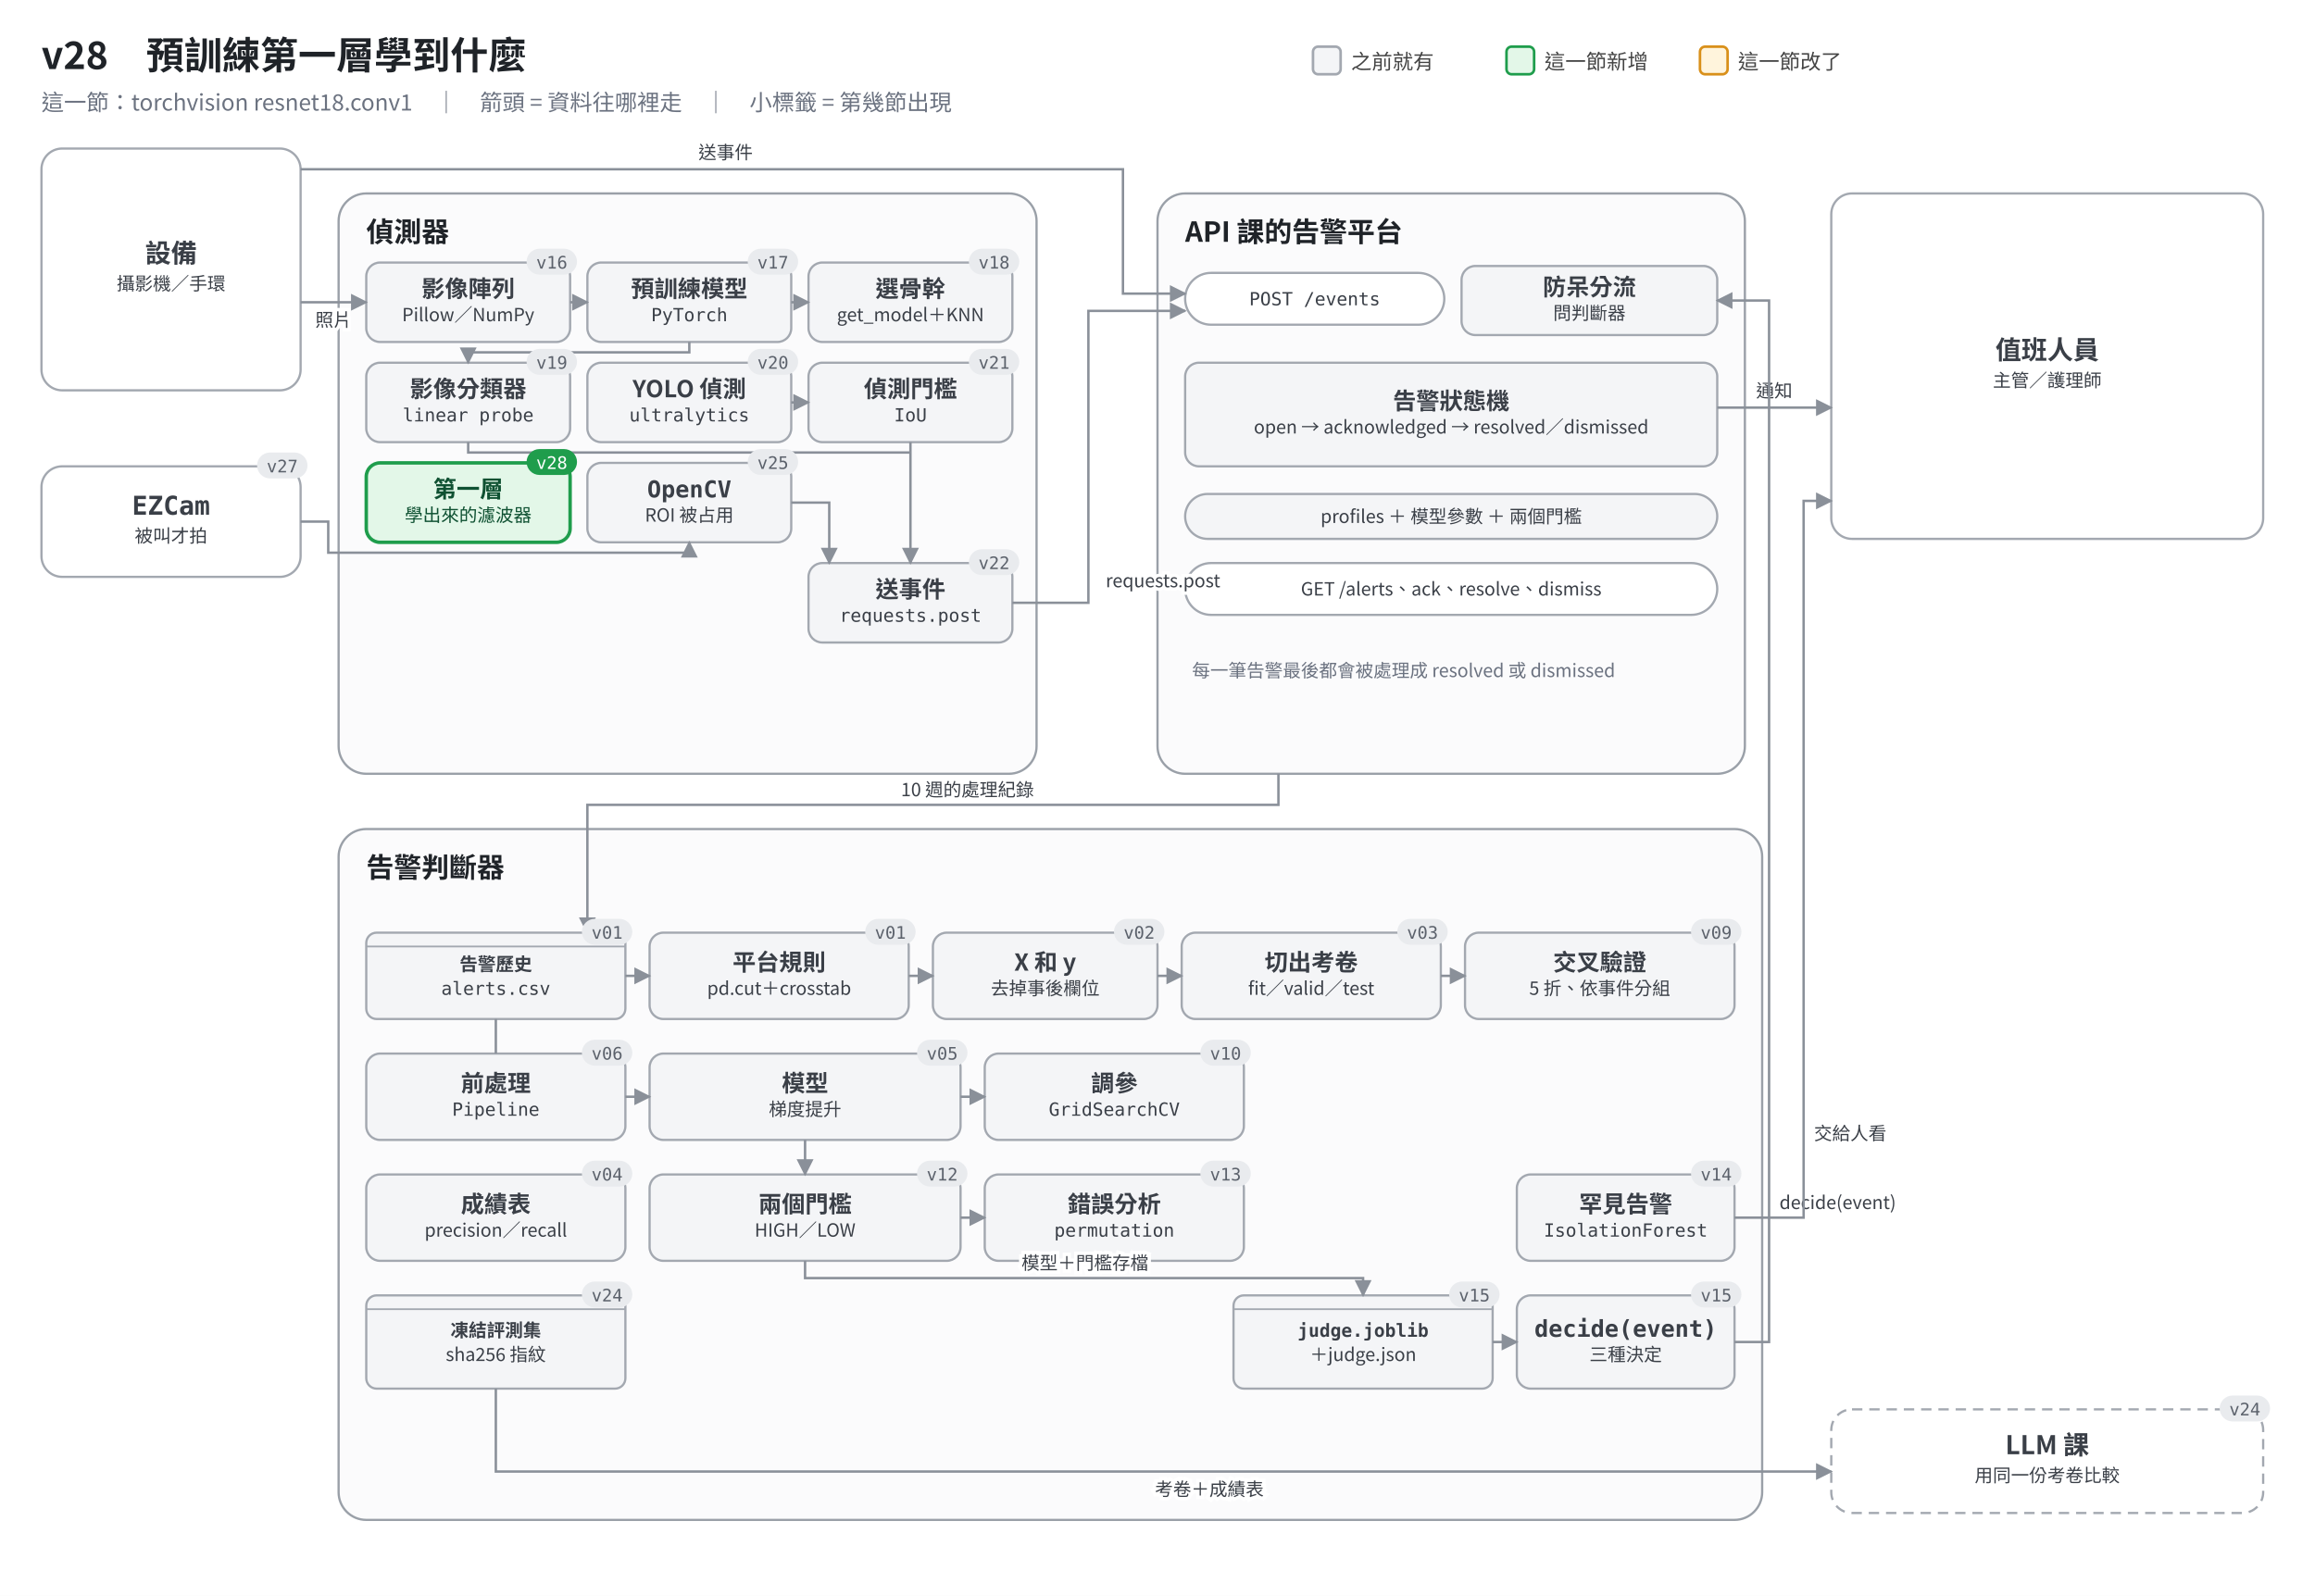
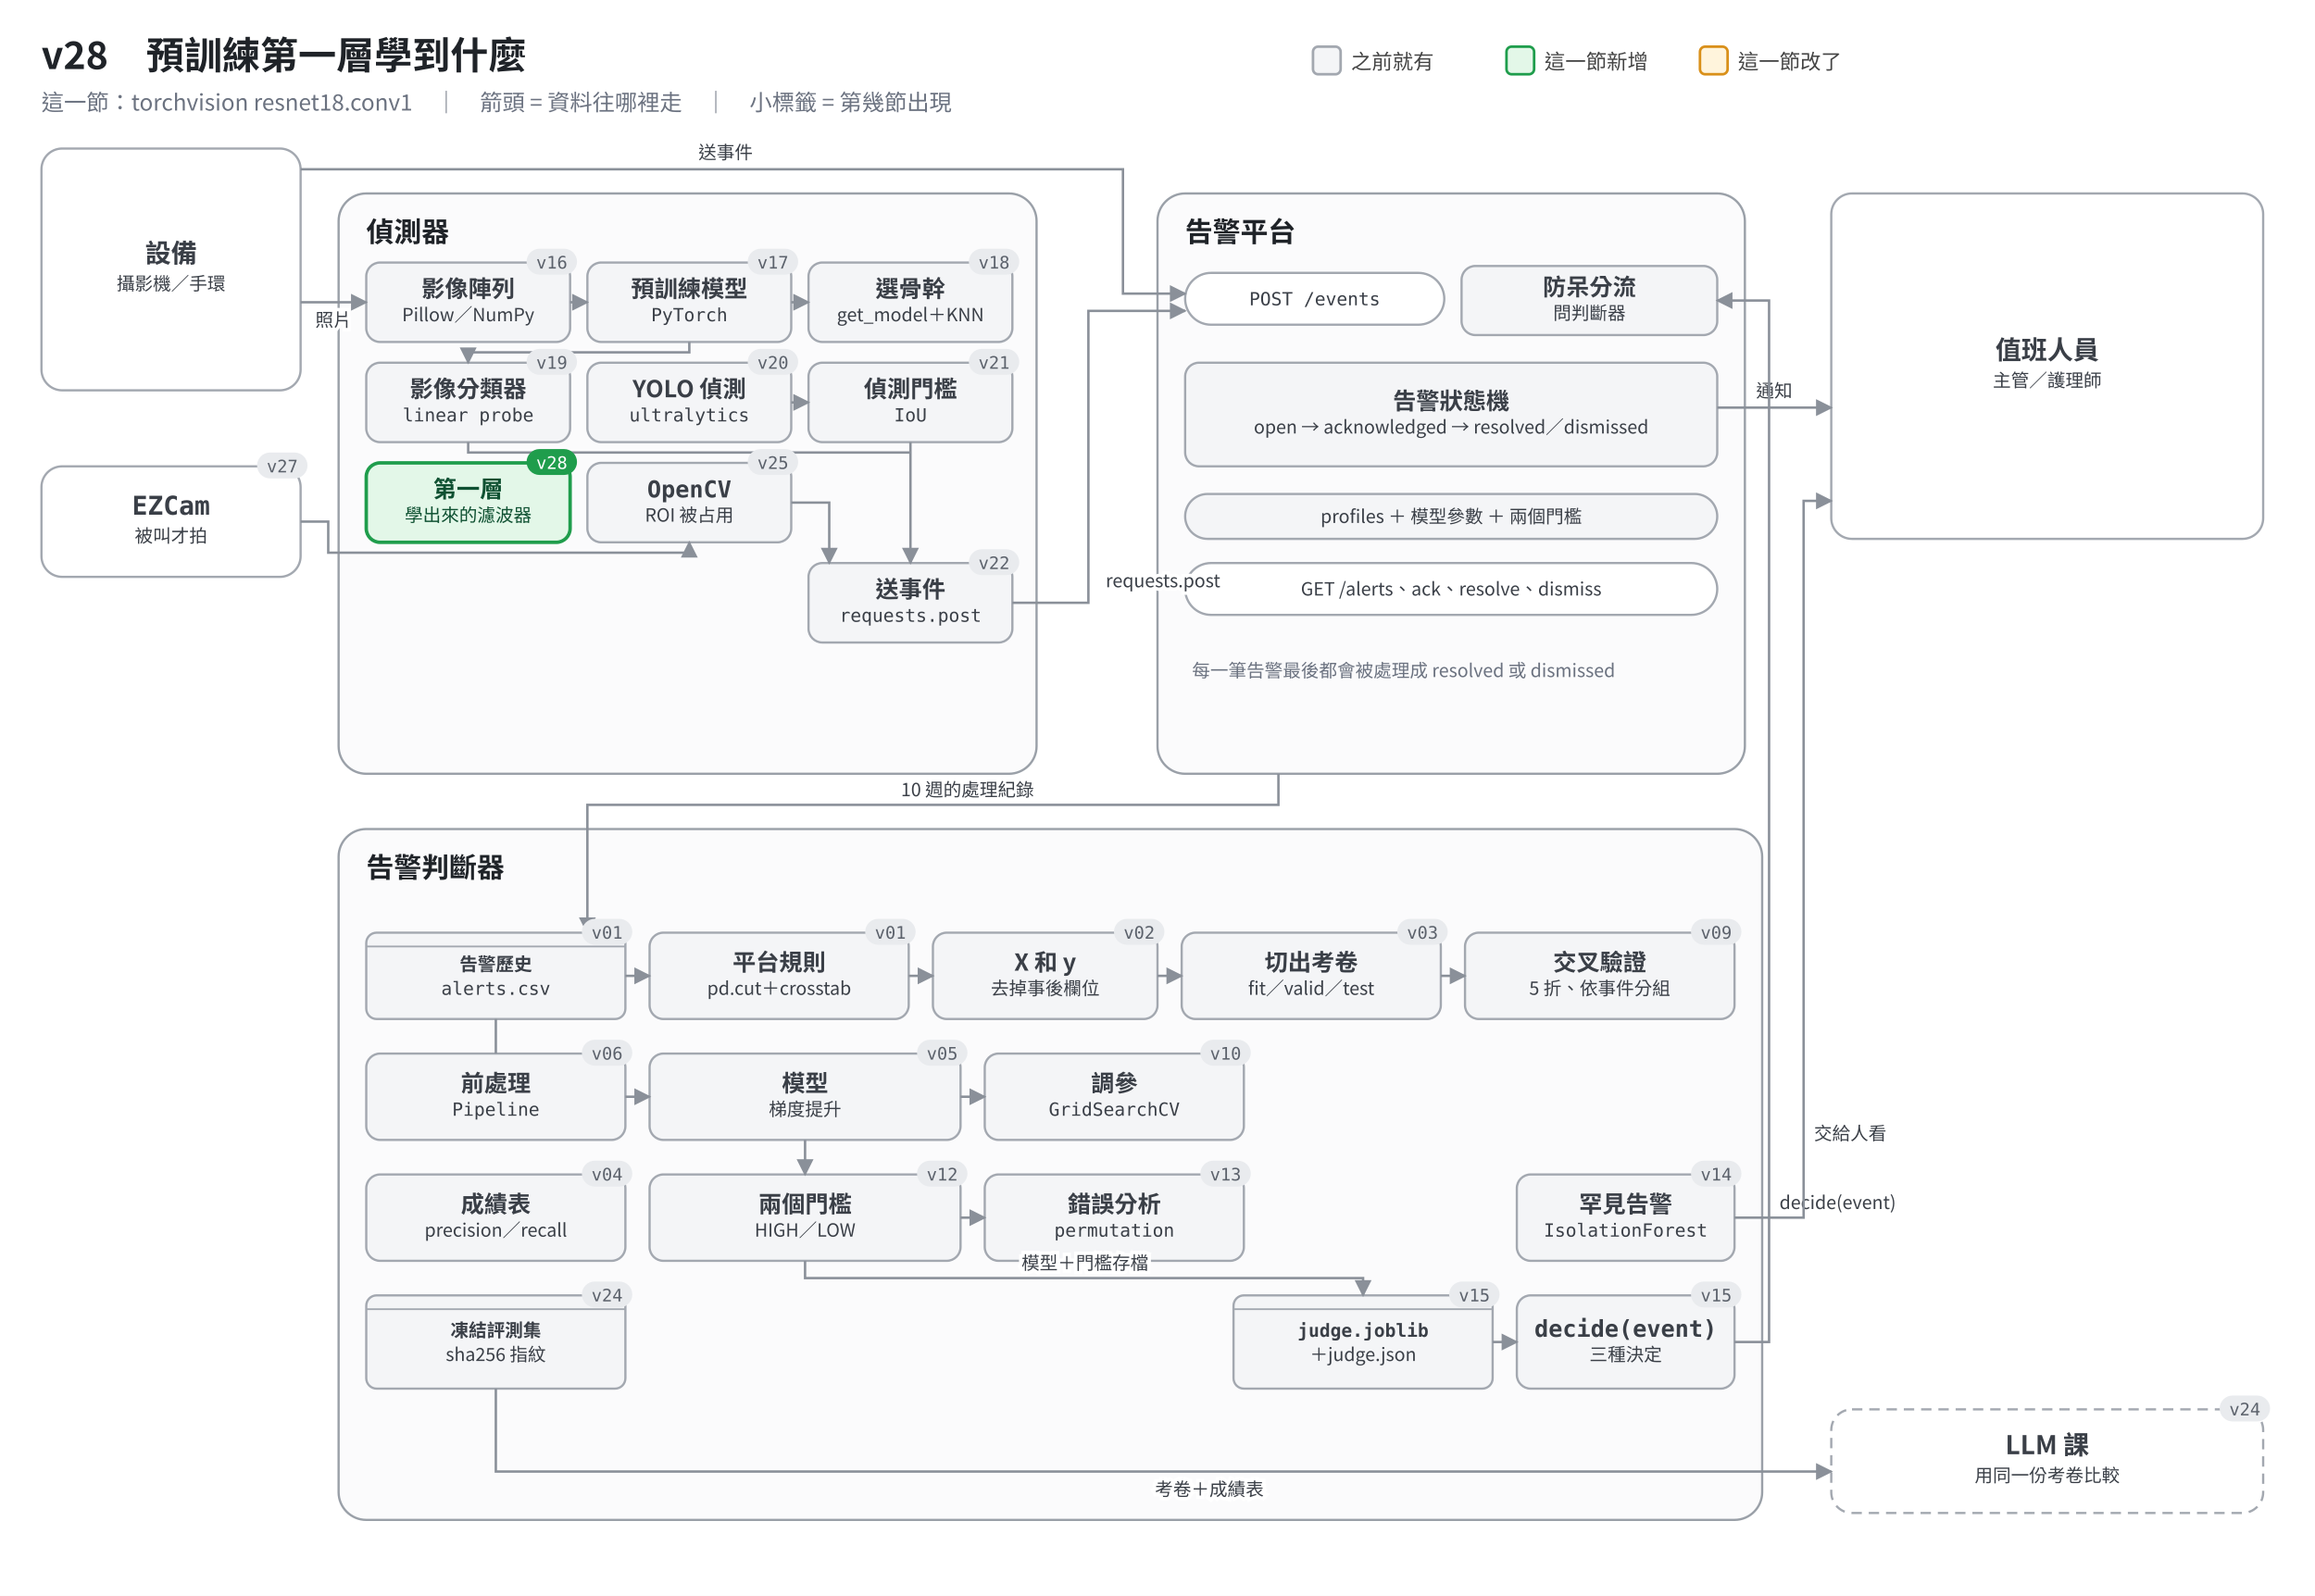
<svg xmlns="http://www.w3.org/2000/svg" viewBox="0 0 1340 924" width="1340" height="924">
  <defs>
    <marker id="arr-old" viewBox="0 0 10 10" refX="9" refY="5" markerWidth="7" markerHeight="7" orient="auto-start-reverse">
      <path d="M0,0 L10,5 L0,10 z" fill="#8a9099" />
    </marker>
    <marker id="arr-new" viewBox="0 0 10 10" refX="9" refY="5" markerWidth="7" markerHeight="7" orient="auto-start-reverse">
      <path d="M0,0 L10,5 L0,10 z" fill="#1f9d4c" />
    </marker>
    <marker id="arr-changed" viewBox="0 0 10 10" refX="9" refY="5" markerWidth="7" markerHeight="7" orient="auto-start-reverse">
      <path d="M0,0 L10,5 L0,10 z" fill="#d9901a" />
    </marker>
    <marker id="arr-error" viewBox="0 0 10 10" refX="9" refY="5" markerWidth="7" markerHeight="7" orient="auto-start-reverse">
      <path d="M0,0 L10,5 L0,10 z" fill="#d33a3a" />
    </marker>
  </defs>
  <rect width="1340" height="924" fill="#ffffff" />
  <text x="24" y="40" font-family="'PingFang TC','Noto Sans TC','Noto Sans CJK TC','Microsoft JhengHei',sans-serif" font-size="22" fill="#1f2328" font-weight="bold" text-anchor="start">v28　預訓練第一層學到什麼</text>
  <text x="24" y="64" font-family="'PingFang TC','Noto Sans TC','Noto Sans CJK TC','Microsoft JhengHei',sans-serif" font-size="13" fill="#6b7280" font-weight="normal" text-anchor="start">這一節：torchvision resnet18.conv1　｜　箭頭 = 資料往哪裡走　｜　小標籤 = 第幾節出現</text>
  <rect x="760" y="27" width="16" height="16" rx="3" fill="#f4f5f7" stroke="#a3a8b0" stroke-width="1.5" />
  <text x="782" y="40" font-family="'PingFang TC','Noto Sans TC','Noto Sans CJK TC','Microsoft JhengHei',sans-serif" font-size="12" fill="#444" font-weight="normal" text-anchor="start">之前就有</text>
  <rect x="872" y="27" width="16" height="16" rx="3" fill="#e3f7e8" stroke="#1f9d4c" stroke-width="1.5" />
  <text x="894" y="40" font-family="'PingFang TC','Noto Sans TC','Noto Sans CJK TC','Microsoft JhengHei',sans-serif" font-size="12" fill="#444" font-weight="normal" text-anchor="start">這一節新增</text>
  <rect x="984" y="27" width="16" height="16" rx="3" fill="#fff4dc" stroke="#d9901a" stroke-width="1.5" />
  <text x="1006" y="40" font-family="'PingFang TC','Noto Sans TC','Noto Sans CJK TC','Microsoft JhengHei',sans-serif" font-size="12" fill="#444" font-weight="normal" text-anchor="start">這一節改了</text>
  <rect x="670" y="112" width="340" height="336" rx="16" fill="#fbfbfc" stroke="#9aa0a8" stroke-width="1.3" />
-   <text x="686" y="140" font-family="'PingFang TC','Noto Sans TC','Noto Sans CJK TC','Microsoft JhengHei',sans-serif" font-size="16" fill="#1f2328" font-weight="bold" text-anchor="start">API 課的告警平台</text>
+   <text x="686" y="140" font-family="'PingFang TC','Noto Sans TC','Noto Sans CJK TC','Microsoft JhengHei',sans-serif" font-size="16" fill="#1f2328" font-weight="bold" text-anchor="start">告警平台</text>
  <rect x="196" y="112" width="404" height="336" rx="16" fill="#fbfbfc" stroke="#9aa0a8" stroke-width="1.3" />
  <text x="212" y="140" font-family="'PingFang TC','Noto Sans TC','Noto Sans CJK TC','Microsoft JhengHei',sans-serif" font-size="16" fill="#1f2328" font-weight="bold" text-anchor="start">偵測器</text>
  <rect x="196" y="480" width="824" height="400" rx="16" fill="#fbfbfc" stroke="#9aa0a8" stroke-width="1.3" />
  <text x="212" y="508" font-family="'PingFang TC','Noto Sans TC','Noto Sans CJK TC','Microsoft JhengHei',sans-serif" font-size="16" fill="#1f2328" font-weight="bold" text-anchor="start">告警判斷器</text>
  <rect x="24" y="86" width="150" height="140" rx="12" fill="#ffffff" stroke="#a3a8b0" stroke-width="1.3" />
  <text x="99" y="152" font-family="'PingFang TC','Noto Sans TC','Noto Sans CJK TC','Microsoft JhengHei',sans-serif" font-size="15" fill="#3a3f47" font-weight="bold" text-anchor="middle">設備</text>
  <text x="99" y="168" font-family="'PingFang TC','Noto Sans TC','Noto Sans CJK TC','Microsoft JhengHei',sans-serif" font-size="10.5" fill="#3a3f47" font-weight="normal" text-anchor="middle">攝影機／手環</text>
  <rect x="24" y="270" width="150" height="64" rx="12" fill="#ffffff" stroke="#a3a8b0" stroke-width="1.3" />
  <text x="99" y="298" font-family="'SF Mono',Menlo,Consolas,'DejaVu Sans Mono',monospace" font-size="15" fill="#3a3f47" font-weight="bold" text-anchor="middle">EZCam</text>
  <text x="99" y="314" font-family="'PingFang TC','Noto Sans TC','Noto Sans CJK TC','Microsoft JhengHei',sans-serif" font-size="10.5" fill="#3a3f47" font-weight="normal" text-anchor="middle">被叫才拍</text>
  <rect x="212" y="152" width="118" height="46" rx="8" fill="#f4f5f7" stroke="#a3a8b0" stroke-width="1.3" />
  <text x="271" y="172" font-family="'PingFang TC','Noto Sans TC','Noto Sans CJK TC','Microsoft JhengHei',sans-serif" font-size="13.5" fill="#3a3f47" font-weight="bold" text-anchor="middle">影像陣列</text>
  <text x="271" y="186" font-family="'PingFang TC','Noto Sans TC','Noto Sans CJK TC','Microsoft JhengHei',sans-serif" font-size="10.5" fill="#3a3f47" font-weight="normal" text-anchor="middle">Pillow／NumPy</text>
  <rect x="340" y="152" width="118" height="46" rx="8" fill="#f4f5f7" stroke="#a3a8b0" stroke-width="1.3" />
  <text x="399" y="172" font-family="'PingFang TC','Noto Sans TC','Noto Sans CJK TC','Microsoft JhengHei',sans-serif" font-size="13.5" fill="#3a3f47" font-weight="bold" text-anchor="middle">預訓練模型</text>
  <text x="399" y="186" font-family="'SF Mono',Menlo,Consolas,'DejaVu Sans Mono',monospace" font-size="10.5" fill="#3a3f47" font-weight="normal" text-anchor="middle">PyTorch</text>
  <rect x="468" y="152" width="118" height="46" rx="8" fill="#f4f5f7" stroke="#a3a8b0" stroke-width="1.3" />
  <text x="527" y="172" font-family="'PingFang TC','Noto Sans TC','Noto Sans CJK TC','Microsoft JhengHei',sans-serif" font-size="13.5" fill="#3a3f47" font-weight="bold" text-anchor="middle">選骨幹</text>
  <text x="527" y="186" font-family="'PingFang TC','Noto Sans TC','Noto Sans CJK TC','Microsoft JhengHei',sans-serif" font-size="10.5" fill="#3a3f47" font-weight="normal" text-anchor="middle">get_model＋KNN</text>
  <rect x="212" y="210" width="118" height="46" rx="8" fill="#f4f5f7" stroke="#a3a8b0" stroke-width="1.3" />
  <text x="271" y="230" font-family="'PingFang TC','Noto Sans TC','Noto Sans CJK TC','Microsoft JhengHei',sans-serif" font-size="13.5" fill="#3a3f47" font-weight="bold" text-anchor="middle">影像分類器</text>
  <text x="271" y="244" font-family="'SF Mono',Menlo,Consolas,'DejaVu Sans Mono',monospace" font-size="10.5" fill="#3a3f47" font-weight="normal" text-anchor="middle">linear probe</text>
  <rect x="340" y="210" width="118" height="46" rx="8" fill="#f4f5f7" stroke="#a3a8b0" stroke-width="1.3" />
  <text x="399" y="230" font-family="'PingFang TC','Noto Sans TC','Noto Sans CJK TC','Microsoft JhengHei',sans-serif" font-size="13.5" fill="#3a3f47" font-weight="bold" text-anchor="middle">YOLO 偵測</text>
  <text x="399" y="244" font-family="'SF Mono',Menlo,Consolas,'DejaVu Sans Mono',monospace" font-size="10.5" fill="#3a3f47" font-weight="normal" text-anchor="middle">ultralytics</text>
  <rect x="468" y="210" width="118" height="46" rx="8" fill="#f4f5f7" stroke="#a3a8b0" stroke-width="1.3" />
  <text x="527" y="230" font-family="'PingFang TC','Noto Sans TC','Noto Sans CJK TC','Microsoft JhengHei',sans-serif" font-size="13.5" fill="#3a3f47" font-weight="bold" text-anchor="middle">偵測門檻</text>
  <text x="527" y="244" font-family="'SF Mono',Menlo,Consolas,'DejaVu Sans Mono',monospace" font-size="10.5" fill="#3a3f47" font-weight="normal" text-anchor="middle">IoU</text>
  <rect x="212" y="268" width="118" height="46" rx="8" fill="#e3f7e8" stroke="#1f9d4c" stroke-width="2" />
  <text x="271" y="288" font-family="'PingFang TC','Noto Sans TC','Noto Sans CJK TC','Microsoft JhengHei',sans-serif" font-size="13.5" fill="#0f5132" font-weight="bold" text-anchor="middle">第一層</text>
  <text x="271" y="302" font-family="'PingFang TC','Noto Sans TC','Noto Sans CJK TC','Microsoft JhengHei',sans-serif" font-size="10.5" fill="#0f5132" font-weight="normal" text-anchor="middle">學出來的濾波器</text>
  <rect x="340" y="268" width="118" height="46" rx="8" fill="#f4f5f7" stroke="#a3a8b0" stroke-width="1.3" />
  <text x="399" y="288" font-family="'SF Mono',Menlo,Consolas,'DejaVu Sans Mono',monospace" font-size="13.5" fill="#3a3f47" font-weight="bold" text-anchor="middle">OpenCV</text>
  <text x="399" y="302" font-family="'PingFang TC','Noto Sans TC','Noto Sans CJK TC','Microsoft JhengHei',sans-serif" font-size="10.5" fill="#3a3f47" font-weight="normal" text-anchor="middle">ROI 被占用</text>
  <rect x="468" y="326" width="118" height="46" rx="8" fill="#f4f5f7" stroke="#a3a8b0" stroke-width="1.3" />
  <text x="527" y="346" font-family="'PingFang TC','Noto Sans TC','Noto Sans CJK TC','Microsoft JhengHei',sans-serif" font-size="13.5" fill="#3a3f47" font-weight="bold" text-anchor="middle">送事件</text>
  <text x="527" y="360" font-family="'SF Mono',Menlo,Consolas,'DejaVu Sans Mono',monospace" font-size="10.5" fill="#3a3f47" font-weight="normal" text-anchor="middle">requests.post</text>
  <rect x="686" y="158" width="150" height="30" rx="15" fill="#ffffff" stroke="#a3a8b0" stroke-width="1.3" />
  <text x="761" y="176.78" font-family="'SF Mono',Menlo,Consolas,'DejaVu Sans Mono',monospace" font-size="10.5" fill="#3a3f47" font-weight="normal" text-anchor="middle">POST /events</text>
  <rect x="846" y="154" width="148" height="40" rx="8" fill="#f4f5f7" stroke="#a3a8b0" stroke-width="1.3" />
  <text x="920" y="171" font-family="'PingFang TC','Noto Sans TC','Noto Sans CJK TC','Microsoft JhengHei',sans-serif" font-size="13.5" fill="#3a3f47" font-weight="bold" text-anchor="middle">防呆分流</text>
  <text x="920" y="185" font-family="'PingFang TC','Noto Sans TC','Noto Sans CJK TC','Microsoft JhengHei',sans-serif" font-size="10.5" fill="#3a3f47" font-weight="normal" text-anchor="middle">問判斷器</text>
  <rect x="686" y="210" width="308" height="60" rx="8" fill="#f4f5f7" stroke="#a3a8b0" stroke-width="1.3" />
  <text x="840" y="237" font-family="'PingFang TC','Noto Sans TC','Noto Sans CJK TC','Microsoft JhengHei',sans-serif" font-size="13.5" fill="#3a3f47" font-weight="bold" text-anchor="middle">告警狀態機</text>
  <text x="840" y="251" font-family="'PingFang TC','Noto Sans TC','Noto Sans CJK TC','Microsoft JhengHei',sans-serif" font-size="10.5" fill="#3a3f47" font-weight="normal" text-anchor="middle">open → acknowledged → resolved／dismissed</text>
  <rect x="686" y="286" width="308" height="26" rx="13" fill="#f4f5f7" stroke="#a3a8b0" stroke-width="1.3" />
  <text x="840" y="302.78" font-family="'PingFang TC','Noto Sans TC','Noto Sans CJK TC','Microsoft JhengHei',sans-serif" font-size="10.5" fill="#3a3f47" font-weight="normal" text-anchor="middle">profiles ＋ 模型參數 ＋ 兩個門檻</text>
  <rect x="686" y="326" width="308" height="30" rx="15" fill="#ffffff" stroke="#a3a8b0" stroke-width="1.3" />
  <text x="840" y="344.78" font-family="'PingFang TC','Noto Sans TC','Noto Sans CJK TC','Microsoft JhengHei',sans-serif" font-size="10.5" fill="#3a3f47" font-weight="normal" text-anchor="middle">GET /alerts、ack、resolve、dismiss</text>
  <text x="690" y="392" font-family="'PingFang TC','Noto Sans TC','Noto Sans CJK TC','Microsoft JhengHei',sans-serif" font-size="10.5" fill="#6b7280" font-weight="normal" text-anchor="start">每一筆告警最後都會被處理成 resolved 或 dismissed</text>
  <rect x="1060" y="112" width="250" height="200" rx="12" fill="#ffffff" stroke="#a3a8b0" stroke-width="1.3" />
  <text x="1185" y="208" font-family="'PingFang TC','Noto Sans TC','Noto Sans CJK TC','Microsoft JhengHei',sans-serif" font-size="15" fill="#3a3f47" font-weight="bold" text-anchor="middle">值班人員</text>
  <text x="1185" y="224" font-family="'PingFang TC','Noto Sans TC','Noto Sans CJK TC','Microsoft JhengHei',sans-serif" font-size="10.5" fill="#3a3f47" font-weight="normal" text-anchor="middle">主管／護理師</text>
  <rect x="1060" y="816" width="250" height="60" rx="12" fill="#ffffff" stroke="#a3a8b0" stroke-width="1.3" stroke-dasharray="6 4" />
  <text x="1185" y="842" font-family="'PingFang TC','Noto Sans TC','Noto Sans CJK TC','Microsoft JhengHei',sans-serif" font-size="15" fill="#3a3f47" font-weight="bold" text-anchor="middle">LLM 課</text>
  <text x="1185" y="858" font-family="'PingFang TC','Noto Sans TC','Noto Sans CJK TC','Microsoft JhengHei',sans-serif" font-size="10.5" fill="#3a3f47" font-weight="normal" text-anchor="middle">用同一份考卷比較</text>
  <rect x="212" y="540" width="150" height="50" rx="6" fill="#f4f5f7" stroke="#a3a8b0" stroke-width="1.3" />
  <path d="M212,548 h150" stroke="#a3a8b0" stroke-width="1" />
  <text x="287" y="562" font-family="'PingFang TC','Noto Sans TC','Noto Sans CJK TC','Microsoft JhengHei',sans-serif" font-size="10.5" fill="#3a3f47" font-weight="bold" text-anchor="middle">告警歷史</text>
  <text x="287" y="576" font-family="'SF Mono',Menlo,Consolas,'DejaVu Sans Mono',monospace" font-size="10.5" fill="#3a3f47" font-weight="normal" text-anchor="middle">alerts.csv</text>
  <rect x="376" y="540" width="150" height="50" rx="8" fill="#f4f5f7" stroke="#a3a8b0" stroke-width="1.3" />
  <text x="451" y="562" font-family="'PingFang TC','Noto Sans TC','Noto Sans CJK TC','Microsoft JhengHei',sans-serif" font-size="13.5" fill="#3a3f47" font-weight="bold" text-anchor="middle">平台規則</text>
  <text x="451" y="576" font-family="'PingFang TC','Noto Sans TC','Noto Sans CJK TC','Microsoft JhengHei',sans-serif" font-size="10.5" fill="#3a3f47" font-weight="normal" text-anchor="middle">pd.cut＋crosstab</text>
  <rect x="540" y="540" width="130" height="50" rx="8" fill="#f4f5f7" stroke="#a3a8b0" stroke-width="1.3" />
  <text x="605" y="562" font-family="'PingFang TC','Noto Sans TC','Noto Sans CJK TC','Microsoft JhengHei',sans-serif" font-size="13.5" fill="#3a3f47" font-weight="bold" text-anchor="middle">X 和 y</text>
  <text x="605" y="576" font-family="'PingFang TC','Noto Sans TC','Noto Sans CJK TC','Microsoft JhengHei',sans-serif" font-size="10.5" fill="#3a3f47" font-weight="normal" text-anchor="middle">去掉事後欄位</text>
  <rect x="684" y="540" width="150" height="50" rx="8" fill="#f4f5f7" stroke="#a3a8b0" stroke-width="1.3" />
  <text x="759" y="562" font-family="'PingFang TC','Noto Sans TC','Noto Sans CJK TC','Microsoft JhengHei',sans-serif" font-size="13.5" fill="#3a3f47" font-weight="bold" text-anchor="middle">切出考卷</text>
  <text x="759" y="576" font-family="'PingFang TC','Noto Sans TC','Noto Sans CJK TC','Microsoft JhengHei',sans-serif" font-size="10.5" fill="#3a3f47" font-weight="normal" text-anchor="middle">fit／valid／test</text>
  <rect x="848" y="540" width="156" height="50" rx="8" fill="#f4f5f7" stroke="#a3a8b0" stroke-width="1.3" />
  <text x="926" y="562" font-family="'PingFang TC','Noto Sans TC','Noto Sans CJK TC','Microsoft JhengHei',sans-serif" font-size="13.5" fill="#3a3f47" font-weight="bold" text-anchor="middle">交叉驗證</text>
  <text x="926" y="576" font-family="'PingFang TC','Noto Sans TC','Noto Sans CJK TC','Microsoft JhengHei',sans-serif" font-size="10.5" fill="#3a3f47" font-weight="normal" text-anchor="middle">5 折、依事件分組</text>
  <rect x="212" y="610" width="150" height="50" rx="8" fill="#f4f5f7" stroke="#a3a8b0" stroke-width="1.3" />
  <text x="287" y="632" font-family="'PingFang TC','Noto Sans TC','Noto Sans CJK TC','Microsoft JhengHei',sans-serif" font-size="13.5" fill="#3a3f47" font-weight="bold" text-anchor="middle">前處理</text>
  <text x="287" y="646" font-family="'SF Mono',Menlo,Consolas,'DejaVu Sans Mono',monospace" font-size="10.5" fill="#3a3f47" font-weight="normal" text-anchor="middle">Pipeline</text>
  <rect x="376" y="610" width="180" height="50" rx="8" fill="#f4f5f7" stroke="#a3a8b0" stroke-width="1.3" />
  <text x="466" y="632" font-family="'PingFang TC','Noto Sans TC','Noto Sans CJK TC','Microsoft JhengHei',sans-serif" font-size="13.5" fill="#3a3f47" font-weight="bold" text-anchor="middle">模型</text>
  <text x="466" y="646" font-family="'PingFang TC','Noto Sans TC','Noto Sans CJK TC','Microsoft JhengHei',sans-serif" font-size="10.5" fill="#3a3f47" font-weight="normal" text-anchor="middle">梯度提升</text>
  <rect x="570" y="610" width="150" height="50" rx="8" fill="#f4f5f7" stroke="#a3a8b0" stroke-width="1.3" />
  <text x="645" y="632" font-family="'PingFang TC','Noto Sans TC','Noto Sans CJK TC','Microsoft JhengHei',sans-serif" font-size="13.5" fill="#3a3f47" font-weight="bold" text-anchor="middle">調參</text>
  <text x="645" y="646" font-family="'SF Mono',Menlo,Consolas,'DejaVu Sans Mono',monospace" font-size="10.5" fill="#3a3f47" font-weight="normal" text-anchor="middle">GridSearchCV</text>
  <rect x="212" y="680" width="150" height="50" rx="8" fill="#f4f5f7" stroke="#a3a8b0" stroke-width="1.3" />
  <text x="287" y="702" font-family="'PingFang TC','Noto Sans TC','Noto Sans CJK TC','Microsoft JhengHei',sans-serif" font-size="13.5" fill="#3a3f47" font-weight="bold" text-anchor="middle">成績表</text>
  <text x="287" y="716" font-family="'PingFang TC','Noto Sans TC','Noto Sans CJK TC','Microsoft JhengHei',sans-serif" font-size="10.5" fill="#3a3f47" font-weight="normal" text-anchor="middle">precision／recall</text>
  <rect x="376" y="680" width="180" height="50" rx="8" fill="#f4f5f7" stroke="#a3a8b0" stroke-width="1.3" />
  <text x="466" y="702" font-family="'PingFang TC','Noto Sans TC','Noto Sans CJK TC','Microsoft JhengHei',sans-serif" font-size="13.5" fill="#3a3f47" font-weight="bold" text-anchor="middle">兩個門檻</text>
  <text x="466" y="716" font-family="'PingFang TC','Noto Sans TC','Noto Sans CJK TC','Microsoft JhengHei',sans-serif" font-size="10.5" fill="#3a3f47" font-weight="normal" text-anchor="middle">HIGH／LOW</text>
  <rect x="570" y="680" width="150" height="50" rx="8" fill="#f4f5f7" stroke="#a3a8b0" stroke-width="1.3" />
  <text x="645" y="702" font-family="'PingFang TC','Noto Sans TC','Noto Sans CJK TC','Microsoft JhengHei',sans-serif" font-size="13.5" fill="#3a3f47" font-weight="bold" text-anchor="middle">錯誤分析</text>
  <text x="645" y="716" font-family="'SF Mono',Menlo,Consolas,'DejaVu Sans Mono',monospace" font-size="10.5" fill="#3a3f47" font-weight="normal" text-anchor="middle">permutation</text>
  <rect x="878" y="680" width="126" height="50" rx="8" fill="#f4f5f7" stroke="#a3a8b0" stroke-width="1.3" />
  <text x="941" y="702" font-family="'PingFang TC','Noto Sans TC','Noto Sans CJK TC','Microsoft JhengHei',sans-serif" font-size="13.5" fill="#3a3f47" font-weight="bold" text-anchor="middle">罕見告警</text>
  <text x="941" y="716" font-family="'SF Mono',Menlo,Consolas,'DejaVu Sans Mono',monospace" font-size="10.5" fill="#3a3f47" font-weight="normal" text-anchor="middle">IsolationForest</text>
  <rect x="212" y="750" width="150" height="54" rx="6" fill="#f4f5f7" stroke="#a3a8b0" stroke-width="1.3" />
  <path d="M212,758 h150" stroke="#a3a8b0" stroke-width="1" />
  <text x="287" y="774" font-family="'PingFang TC','Noto Sans TC','Noto Sans CJK TC','Microsoft JhengHei',sans-serif" font-size="10.5" fill="#3a3f47" font-weight="bold" text-anchor="middle">凍結評測集</text>
  <text x="287" y="788" font-family="'PingFang TC','Noto Sans TC','Noto Sans CJK TC','Microsoft JhengHei',sans-serif" font-size="10.5" fill="#3a3f47" font-weight="normal" text-anchor="middle">sha256 指紋</text>
  <rect x="714" y="750" width="150" height="54" rx="6" fill="#f4f5f7" stroke="#a3a8b0" stroke-width="1.3" />
  <path d="M714,758 h150" stroke="#a3a8b0" stroke-width="1" />
  <text x="789" y="774" font-family="'SF Mono',Menlo,Consolas,'DejaVu Sans Mono',monospace" font-size="10.5" fill="#3a3f47" font-weight="bold" text-anchor="middle">judge.joblib</text>
  <text x="789" y="788" font-family="'PingFang TC','Noto Sans TC','Noto Sans CJK TC','Microsoft JhengHei',sans-serif" font-size="10.5" fill="#3a3f47" font-weight="normal" text-anchor="middle">＋judge.json</text>
  <rect x="878" y="750" width="126" height="54" rx="8" fill="#f4f5f7" stroke="#a3a8b0" stroke-width="1.3" />
  <text x="941" y="774" font-family="'SF Mono',Menlo,Consolas,'DejaVu Sans Mono',monospace" font-size="13.5" fill="#3a3f47" font-weight="bold" text-anchor="middle">decide(event)</text>
  <text x="941" y="788" font-family="'PingFang TC','Noto Sans TC','Noto Sans CJK TC','Microsoft JhengHei',sans-serif" font-size="10.5" fill="#3a3f47" font-weight="normal" text-anchor="middle">三種決定</text>
  <polyline points="174,98 650,98 650,170 686,170" fill="none" stroke="#8a9099" stroke-width="1.4" marker-end="url(#arr-old)" />
  <text x="420" y="92" font-family="'PingFang TC','Noto Sans TC','Noto Sans CJK TC','Microsoft JhengHei',sans-serif" font-size="10.5" fill="#3a3f47" text-anchor="middle" stroke="#fff" stroke-width="4" paint-order="stroke">送事件</text>
  <polyline points="174,175 212,175" fill="none" stroke="#8a9099" stroke-width="1.4" marker-end="url(#arr-old)" />
  <text x="193" y="189" font-family="'PingFang TC','Noto Sans TC','Noto Sans CJK TC','Microsoft JhengHei',sans-serif" font-size="10.5" fill="#3a3f47" text-anchor="middle" stroke="#fff" stroke-width="4" paint-order="stroke">照片</text>
  <polyline points="174,302 190,302 190,320 399,320 399,314" fill="none" stroke="#8a9099" stroke-width="1.4" marker-end="url(#arr-old)" />
  <polyline points="330,175 340,175" fill="none" stroke="#8a9099" stroke-width="1.4" marker-end="url(#arr-old)" />
  <polyline points="458,175 468,175" fill="none" stroke="#8a9099" stroke-width="1.4" marker-end="url(#arr-old)" />
  <polyline points="399,198 399,204 271,204 271,210" fill="none" stroke="#8a9099" stroke-width="1.4" marker-end="url(#arr-old)" />
  <polyline points="458,233 468,233" fill="none" stroke="#8a9099" stroke-width="1.4" marker-end="url(#arr-old)" />
  <polyline points="271,256 271,262 527,262" fill="none" stroke="#8a9099" stroke-width="1.4" />
  <polyline points="527,256 527,326" fill="none" stroke="#8a9099" stroke-width="1.4" marker-end="url(#arr-old)" />
  <polyline points="458,291 480,291 480,326" fill="none" stroke="#8a9099" stroke-width="1.4" marker-end="url(#arr-old)" />
  <polyline points="586,349 630,349 630,180 686,180" fill="none" stroke="#8a9099" stroke-width="1.4" marker-end="url(#arr-old)" />
  <text x="640" y="340" font-family="'PingFang TC','Noto Sans TC','Noto Sans CJK TC','Microsoft JhengHei',sans-serif" font-size="10.5" fill="#3a3f47" text-anchor="start" stroke="#fff" stroke-width="4" paint-order="stroke">requests.post</text>
  <polyline points="994,236 1060,236" fill="none" stroke="#8a9099" stroke-width="1.4" marker-end="url(#arr-old)" />
  <text x="1027" y="230" font-family="'PingFang TC','Noto Sans TC','Noto Sans CJK TC','Microsoft JhengHei',sans-serif" font-size="10.5" fill="#3a3f47" text-anchor="middle" stroke="#fff" stroke-width="4" paint-order="stroke">通知</text>
  <polyline points="740,448 740,466 340,466 340,540" fill="none" stroke="#8a9099" stroke-width="1.4" marker-end="url(#arr-old)" />
  <text x="560" y="461" font-family="'PingFang TC','Noto Sans TC','Noto Sans CJK TC','Microsoft JhengHei',sans-serif" font-size="10.5" fill="#3a3f47" text-anchor="middle" stroke="#fff" stroke-width="4" paint-order="stroke">10 週的處理紀錄</text>
  <polyline points="362,565 376,565" fill="none" stroke="#8a9099" stroke-width="1.4" marker-end="url(#arr-old)" />
  <polyline points="526,565 540,565" fill="none" stroke="#8a9099" stroke-width="1.4" marker-end="url(#arr-old)" />
  <polyline points="670,565 684,565" fill="none" stroke="#8a9099" stroke-width="1.4" marker-end="url(#arr-old)" />
  <polyline points="834,565 848,565" fill="none" stroke="#8a9099" stroke-width="1.4" marker-end="url(#arr-old)" />
  <polyline points="362,635 376,635" fill="none" stroke="#8a9099" stroke-width="1.4" marker-end="url(#arr-old)" />
  <polyline points="556,635 570,635" fill="none" stroke="#8a9099" stroke-width="1.4" marker-end="url(#arr-old)" />
  <polyline points="287,610 287,590" fill="none" stroke="#8a9099" stroke-width="1.4" />
  <polyline points="466,660 466,680" fill="none" stroke="#8a9099" stroke-width="1.4" marker-end="url(#arr-old)" />
  <polyline points="556,705 570,705" fill="none" stroke="#8a9099" stroke-width="1.4" marker-end="url(#arr-old)" />
  <polyline points="466,730 466,740 789,740 789,750" fill="none" stroke="#8a9099" stroke-width="1.4" marker-end="url(#arr-old)" />
  <text x="628" y="735" font-family="'PingFang TC','Noto Sans TC','Noto Sans CJK TC','Microsoft JhengHei',sans-serif" font-size="10.5" fill="#3a3f47" text-anchor="middle" stroke="#fff" stroke-width="4" paint-order="stroke">模型＋門檻存檔</text>
  <polyline points="864,777 878,777" fill="none" stroke="#8a9099" stroke-width="1.4" marker-end="url(#arr-old)" />
  <polyline points="1004,777 1024,777 1024,174 994,174" fill="none" stroke="#8a9099" stroke-width="1.4" marker-end="url(#arr-old)" />
  <text x="1030" y="700" font-family="'PingFang TC','Noto Sans TC','Noto Sans CJK TC','Microsoft JhengHei',sans-serif" font-size="10.5" fill="#3a3f47" text-anchor="start" stroke="#fff" stroke-width="4" paint-order="stroke">decide(event)</text>
  <polyline points="1004,705 1044,705 1044,290 1060,290" fill="none" stroke="#8a9099" stroke-width="1.4" marker-end="url(#arr-old)" />
  <text x="1050" y="660" font-family="'PingFang TC','Noto Sans TC','Noto Sans CJK TC','Microsoft JhengHei',sans-serif" font-size="10.5" fill="#3a3f47" text-anchor="start" stroke="#fff" stroke-width="4" paint-order="stroke">交給人看</text>
  <polyline points="287,804 287,852 1060,852" fill="none" stroke="#8a9099" stroke-width="1.4" marker-end="url(#arr-old)" />
  <text x="700" y="866" font-family="'PingFang TC','Noto Sans TC','Noto Sans CJK TC','Microsoft JhengHei',sans-serif" font-size="10.5" fill="#3a3f47" text-anchor="middle" stroke="#fff" stroke-width="4" paint-order="stroke">考卷＋成績表</text>
  <rect x="148.8" y="262" width="29.2" height="15" rx="7.5" fill="#e9ebee" />
  <text x="163.4" y="273.5" font-family="'SF Mono',Menlo,Consolas,'DejaVu Sans Mono',monospace" font-size="10" fill="#5b616b" font-weight="normal" text-anchor="middle">v27</text>
  <rect x="304.8" y="144" width="29.2" height="15" rx="7.5" fill="#e9ebee" />
  <text x="319.4" y="155.5" font-family="'SF Mono',Menlo,Consolas,'DejaVu Sans Mono',monospace" font-size="10" fill="#5b616b" font-weight="normal" text-anchor="middle">v16</text>
  <rect x="432.8" y="144" width="29.2" height="15" rx="7.5" fill="#e9ebee" />
  <text x="447.4" y="155.5" font-family="'SF Mono',Menlo,Consolas,'DejaVu Sans Mono',monospace" font-size="10" fill="#5b616b" font-weight="normal" text-anchor="middle">v17</text>
  <rect x="560.8" y="144" width="29.2" height="15" rx="7.5" fill="#e9ebee" />
  <text x="575.4" y="155.5" font-family="'SF Mono',Menlo,Consolas,'DejaVu Sans Mono',monospace" font-size="10" fill="#5b616b" font-weight="normal" text-anchor="middle">v18</text>
  <rect x="304.8" y="202" width="29.2" height="15" rx="7.5" fill="#e9ebee" />
  <text x="319.4" y="213.5" font-family="'SF Mono',Menlo,Consolas,'DejaVu Sans Mono',monospace" font-size="10" fill="#5b616b" font-weight="normal" text-anchor="middle">v19</text>
  <rect x="432.8" y="202" width="29.2" height="15" rx="7.5" fill="#e9ebee" />
  <text x="447.4" y="213.5" font-family="'SF Mono',Menlo,Consolas,'DejaVu Sans Mono',monospace" font-size="10" fill="#5b616b" font-weight="normal" text-anchor="middle">v20</text>
  <rect x="560.8" y="202" width="29.2" height="15" rx="7.5" fill="#e9ebee" />
  <text x="575.4" y="213.5" font-family="'SF Mono',Menlo,Consolas,'DejaVu Sans Mono',monospace" font-size="10" fill="#5b616b" font-weight="normal" text-anchor="middle">v21</text>
  <rect x="304.8" y="260" width="29.2" height="15" rx="7.5" fill="#1f9d4c" />
  <text x="319.4" y="271.5" font-family="'SF Mono',Menlo,Consolas,'DejaVu Sans Mono',monospace" font-size="10" fill="#fff" font-weight="normal" text-anchor="middle">v28</text>
  <rect x="432.8" y="260" width="29.2" height="15" rx="7.5" fill="#e9ebee" />
  <text x="447.4" y="271.5" font-family="'SF Mono',Menlo,Consolas,'DejaVu Sans Mono',monospace" font-size="10" fill="#5b616b" font-weight="normal" text-anchor="middle">v25</text>
  <rect x="560.8" y="318" width="29.2" height="15" rx="7.5" fill="#e9ebee" />
  <text x="575.4" y="329.5" font-family="'SF Mono',Menlo,Consolas,'DejaVu Sans Mono',monospace" font-size="10" fill="#5b616b" font-weight="normal" text-anchor="middle">v22</text>
  <rect x="1284.8" y="808" width="29.2" height="15" rx="7.5" fill="#e9ebee" />
  <text x="1299.4" y="819.5" font-family="'SF Mono',Menlo,Consolas,'DejaVu Sans Mono',monospace" font-size="10" fill="#5b616b" font-weight="normal" text-anchor="middle">v24</text>
  <rect x="336.8" y="532" width="29.2" height="15" rx="7.5" fill="#e9ebee" />
  <text x="351.4" y="543.5" font-family="'SF Mono',Menlo,Consolas,'DejaVu Sans Mono',monospace" font-size="10" fill="#5b616b" font-weight="normal" text-anchor="middle">v01</text>
  <rect x="500.8" y="532" width="29.2" height="15" rx="7.5" fill="#e9ebee" />
  <text x="515.4" y="543.5" font-family="'SF Mono',Menlo,Consolas,'DejaVu Sans Mono',monospace" font-size="10" fill="#5b616b" font-weight="normal" text-anchor="middle">v01</text>
  <rect x="644.8" y="532" width="29.2" height="15" rx="7.5" fill="#e9ebee" />
  <text x="659.4" y="543.5" font-family="'SF Mono',Menlo,Consolas,'DejaVu Sans Mono',monospace" font-size="10" fill="#5b616b" font-weight="normal" text-anchor="middle">v02</text>
  <rect x="808.8" y="532" width="29.2" height="15" rx="7.5" fill="#e9ebee" />
  <text x="823.4" y="543.5" font-family="'SF Mono',Menlo,Consolas,'DejaVu Sans Mono',monospace" font-size="10" fill="#5b616b" font-weight="normal" text-anchor="middle">v03</text>
  <rect x="978.8" y="532" width="29.2" height="15" rx="7.5" fill="#e9ebee" />
  <text x="993.4" y="543.5" font-family="'SF Mono',Menlo,Consolas,'DejaVu Sans Mono',monospace" font-size="10" fill="#5b616b" font-weight="normal" text-anchor="middle">v09</text>
  <rect x="336.8" y="602" width="29.2" height="15" rx="7.5" fill="#e9ebee" />
  <text x="351.4" y="613.5" font-family="'SF Mono',Menlo,Consolas,'DejaVu Sans Mono',monospace" font-size="10" fill="#5b616b" font-weight="normal" text-anchor="middle">v06</text>
  <rect x="530.8" y="602" width="29.2" height="15" rx="7.5" fill="#e9ebee" />
  <text x="545.4" y="613.5" font-family="'SF Mono',Menlo,Consolas,'DejaVu Sans Mono',monospace" font-size="10" fill="#5b616b" font-weight="normal" text-anchor="middle">v05</text>
  <rect x="694.8" y="602" width="29.2" height="15" rx="7.5" fill="#e9ebee" />
  <text x="709.4" y="613.5" font-family="'SF Mono',Menlo,Consolas,'DejaVu Sans Mono',monospace" font-size="10" fill="#5b616b" font-weight="normal" text-anchor="middle">v10</text>
  <rect x="336.8" y="672" width="29.2" height="15" rx="7.5" fill="#e9ebee" />
  <text x="351.4" y="683.5" font-family="'SF Mono',Menlo,Consolas,'DejaVu Sans Mono',monospace" font-size="10" fill="#5b616b" font-weight="normal" text-anchor="middle">v04</text>
  <rect x="530.8" y="672" width="29.2" height="15" rx="7.5" fill="#e9ebee" />
  <text x="545.4" y="683.5" font-family="'SF Mono',Menlo,Consolas,'DejaVu Sans Mono',monospace" font-size="10" fill="#5b616b" font-weight="normal" text-anchor="middle">v12</text>
  <rect x="694.8" y="672" width="29.2" height="15" rx="7.5" fill="#e9ebee" />
  <text x="709.4" y="683.5" font-family="'SF Mono',Menlo,Consolas,'DejaVu Sans Mono',monospace" font-size="10" fill="#5b616b" font-weight="normal" text-anchor="middle">v13</text>
  <rect x="978.8" y="672" width="29.2" height="15" rx="7.5" fill="#e9ebee" />
  <text x="993.4" y="683.5" font-family="'SF Mono',Menlo,Consolas,'DejaVu Sans Mono',monospace" font-size="10" fill="#5b616b" font-weight="normal" text-anchor="middle">v14</text>
  <rect x="336.8" y="742" width="29.2" height="15" rx="7.5" fill="#e9ebee" />
  <text x="351.4" y="753.5" font-family="'SF Mono',Menlo,Consolas,'DejaVu Sans Mono',monospace" font-size="10" fill="#5b616b" font-weight="normal" text-anchor="middle">v24</text>
  <rect x="838.8" y="742" width="29.2" height="15" rx="7.5" fill="#e9ebee" />
  <text x="853.4" y="753.5" font-family="'SF Mono',Menlo,Consolas,'DejaVu Sans Mono',monospace" font-size="10" fill="#5b616b" font-weight="normal" text-anchor="middle">v15</text>
  <rect x="978.8" y="742" width="29.2" height="15" rx="7.5" fill="#e9ebee" />
  <text x="993.4" y="753.5" font-family="'SF Mono',Menlo,Consolas,'DejaVu Sans Mono',monospace" font-size="10" fill="#5b616b" font-weight="normal" text-anchor="middle">v15</text>
</svg>
